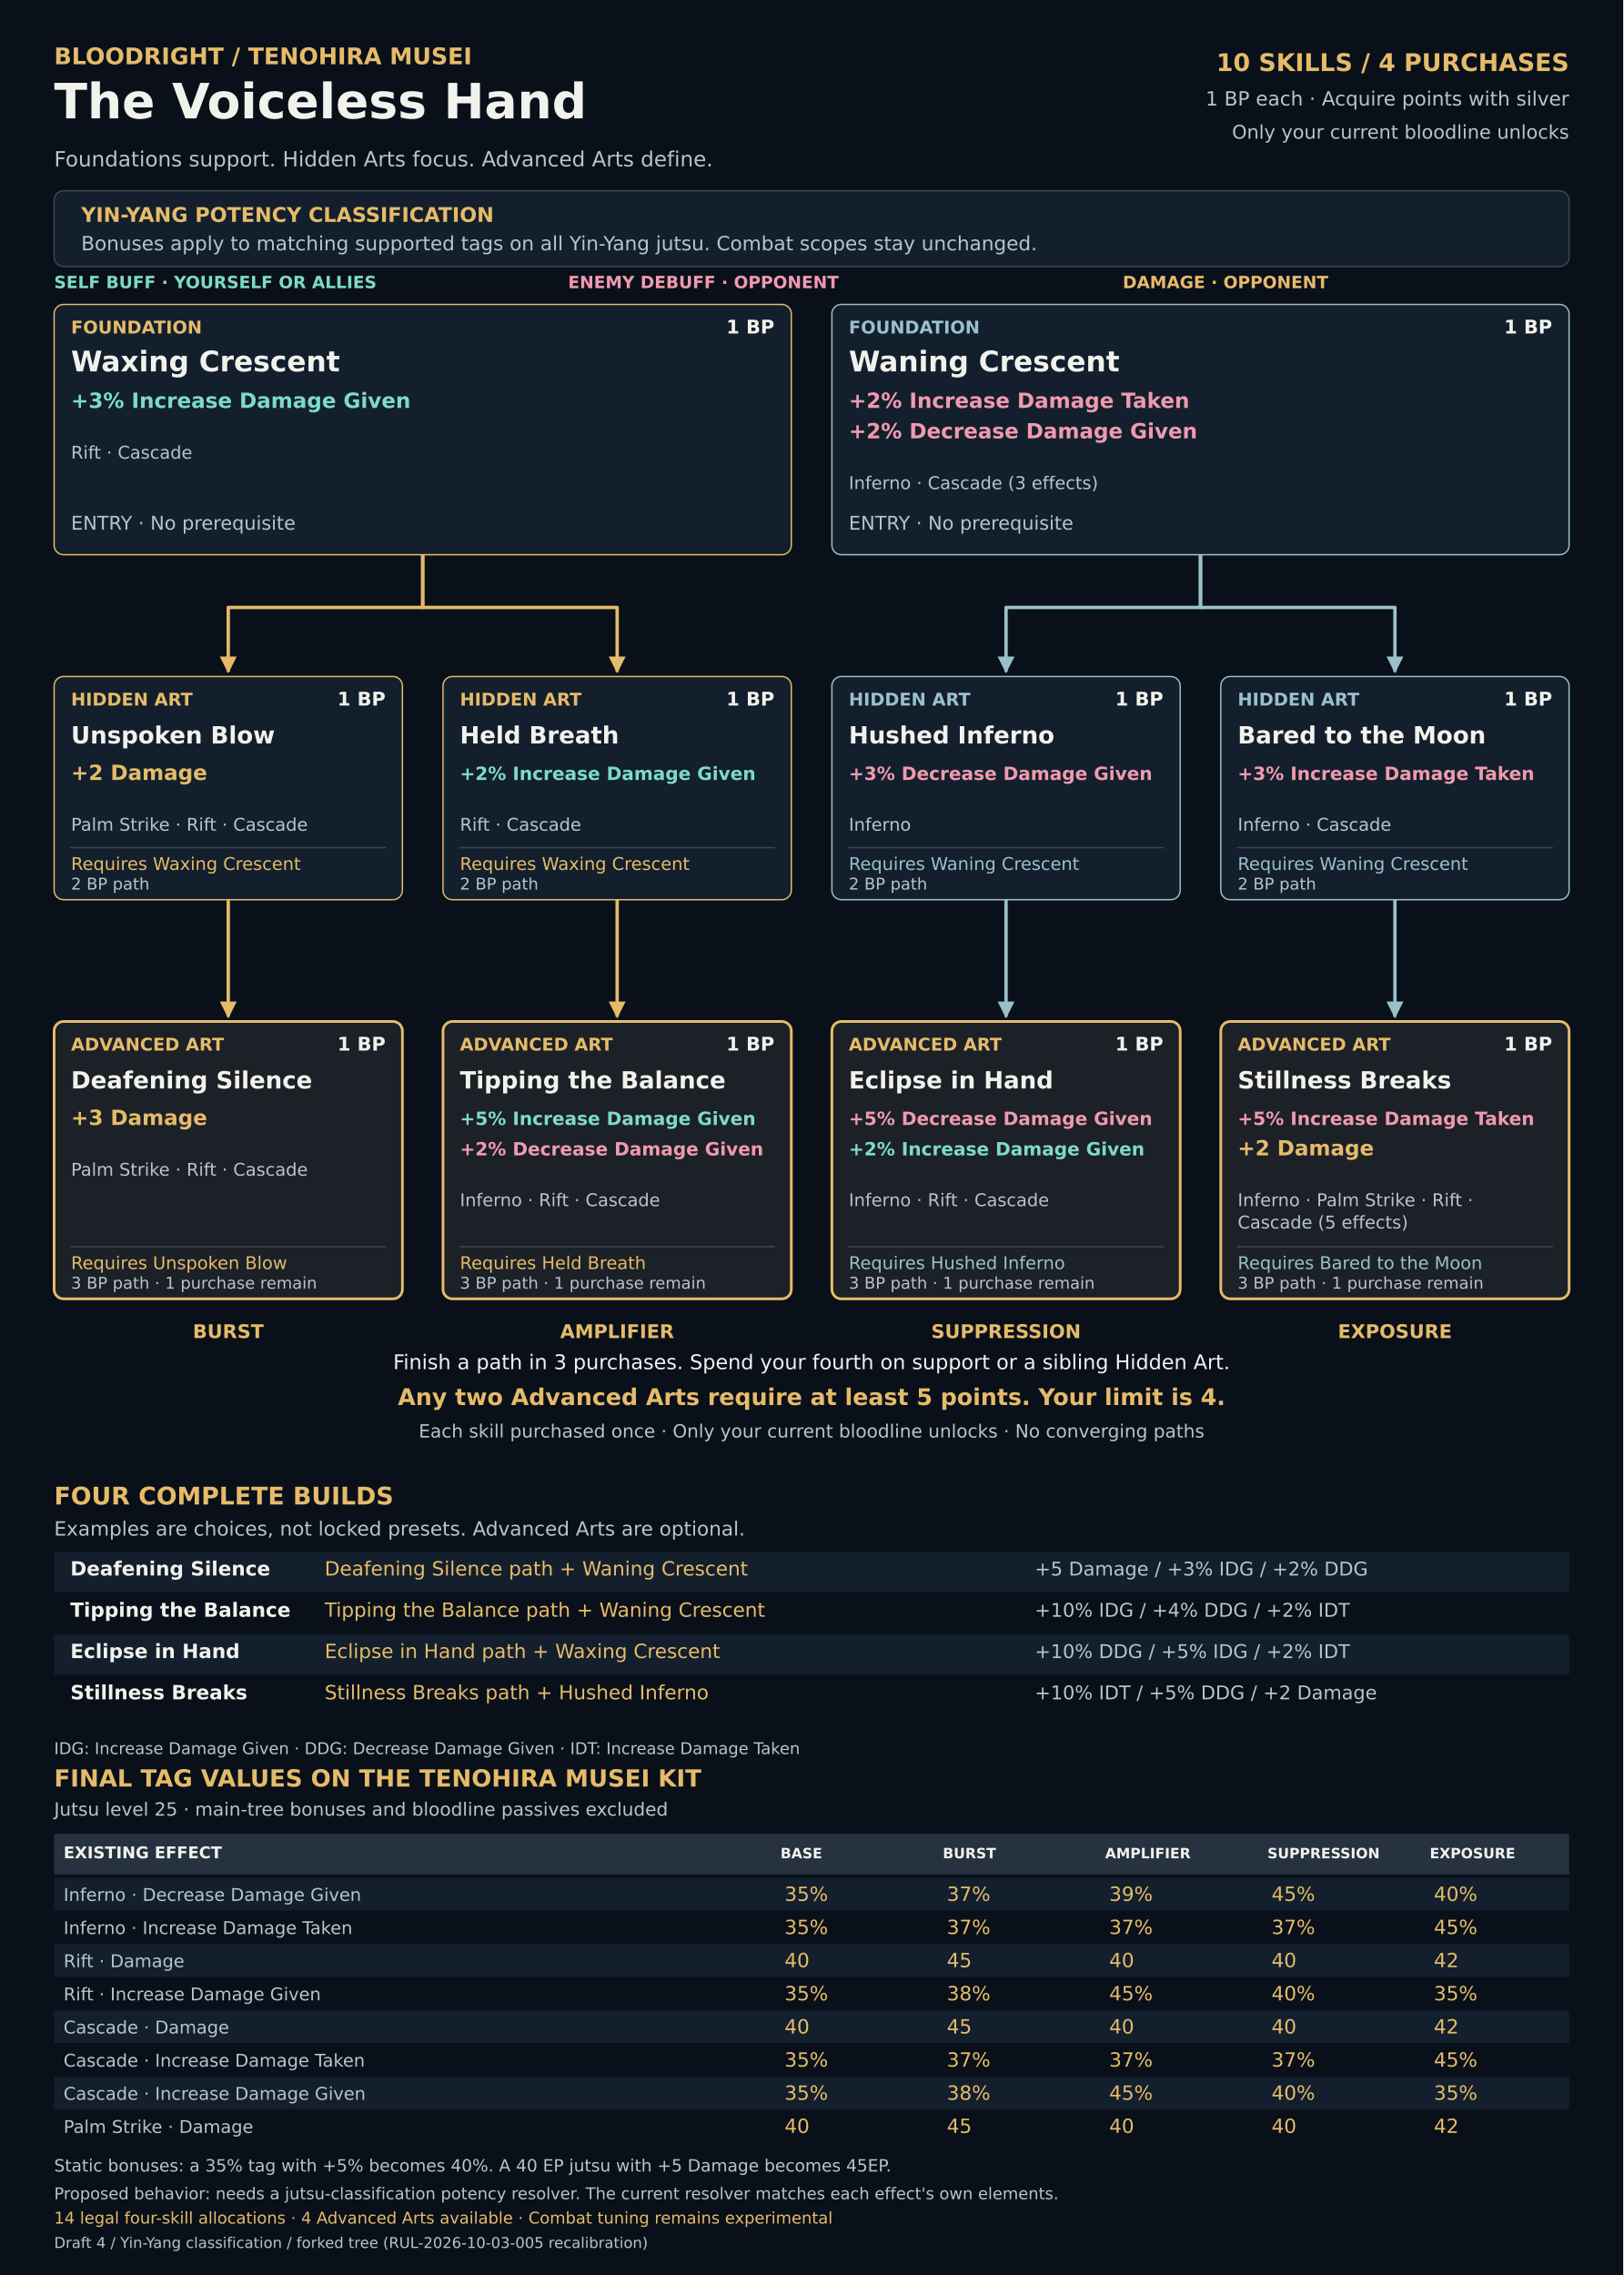
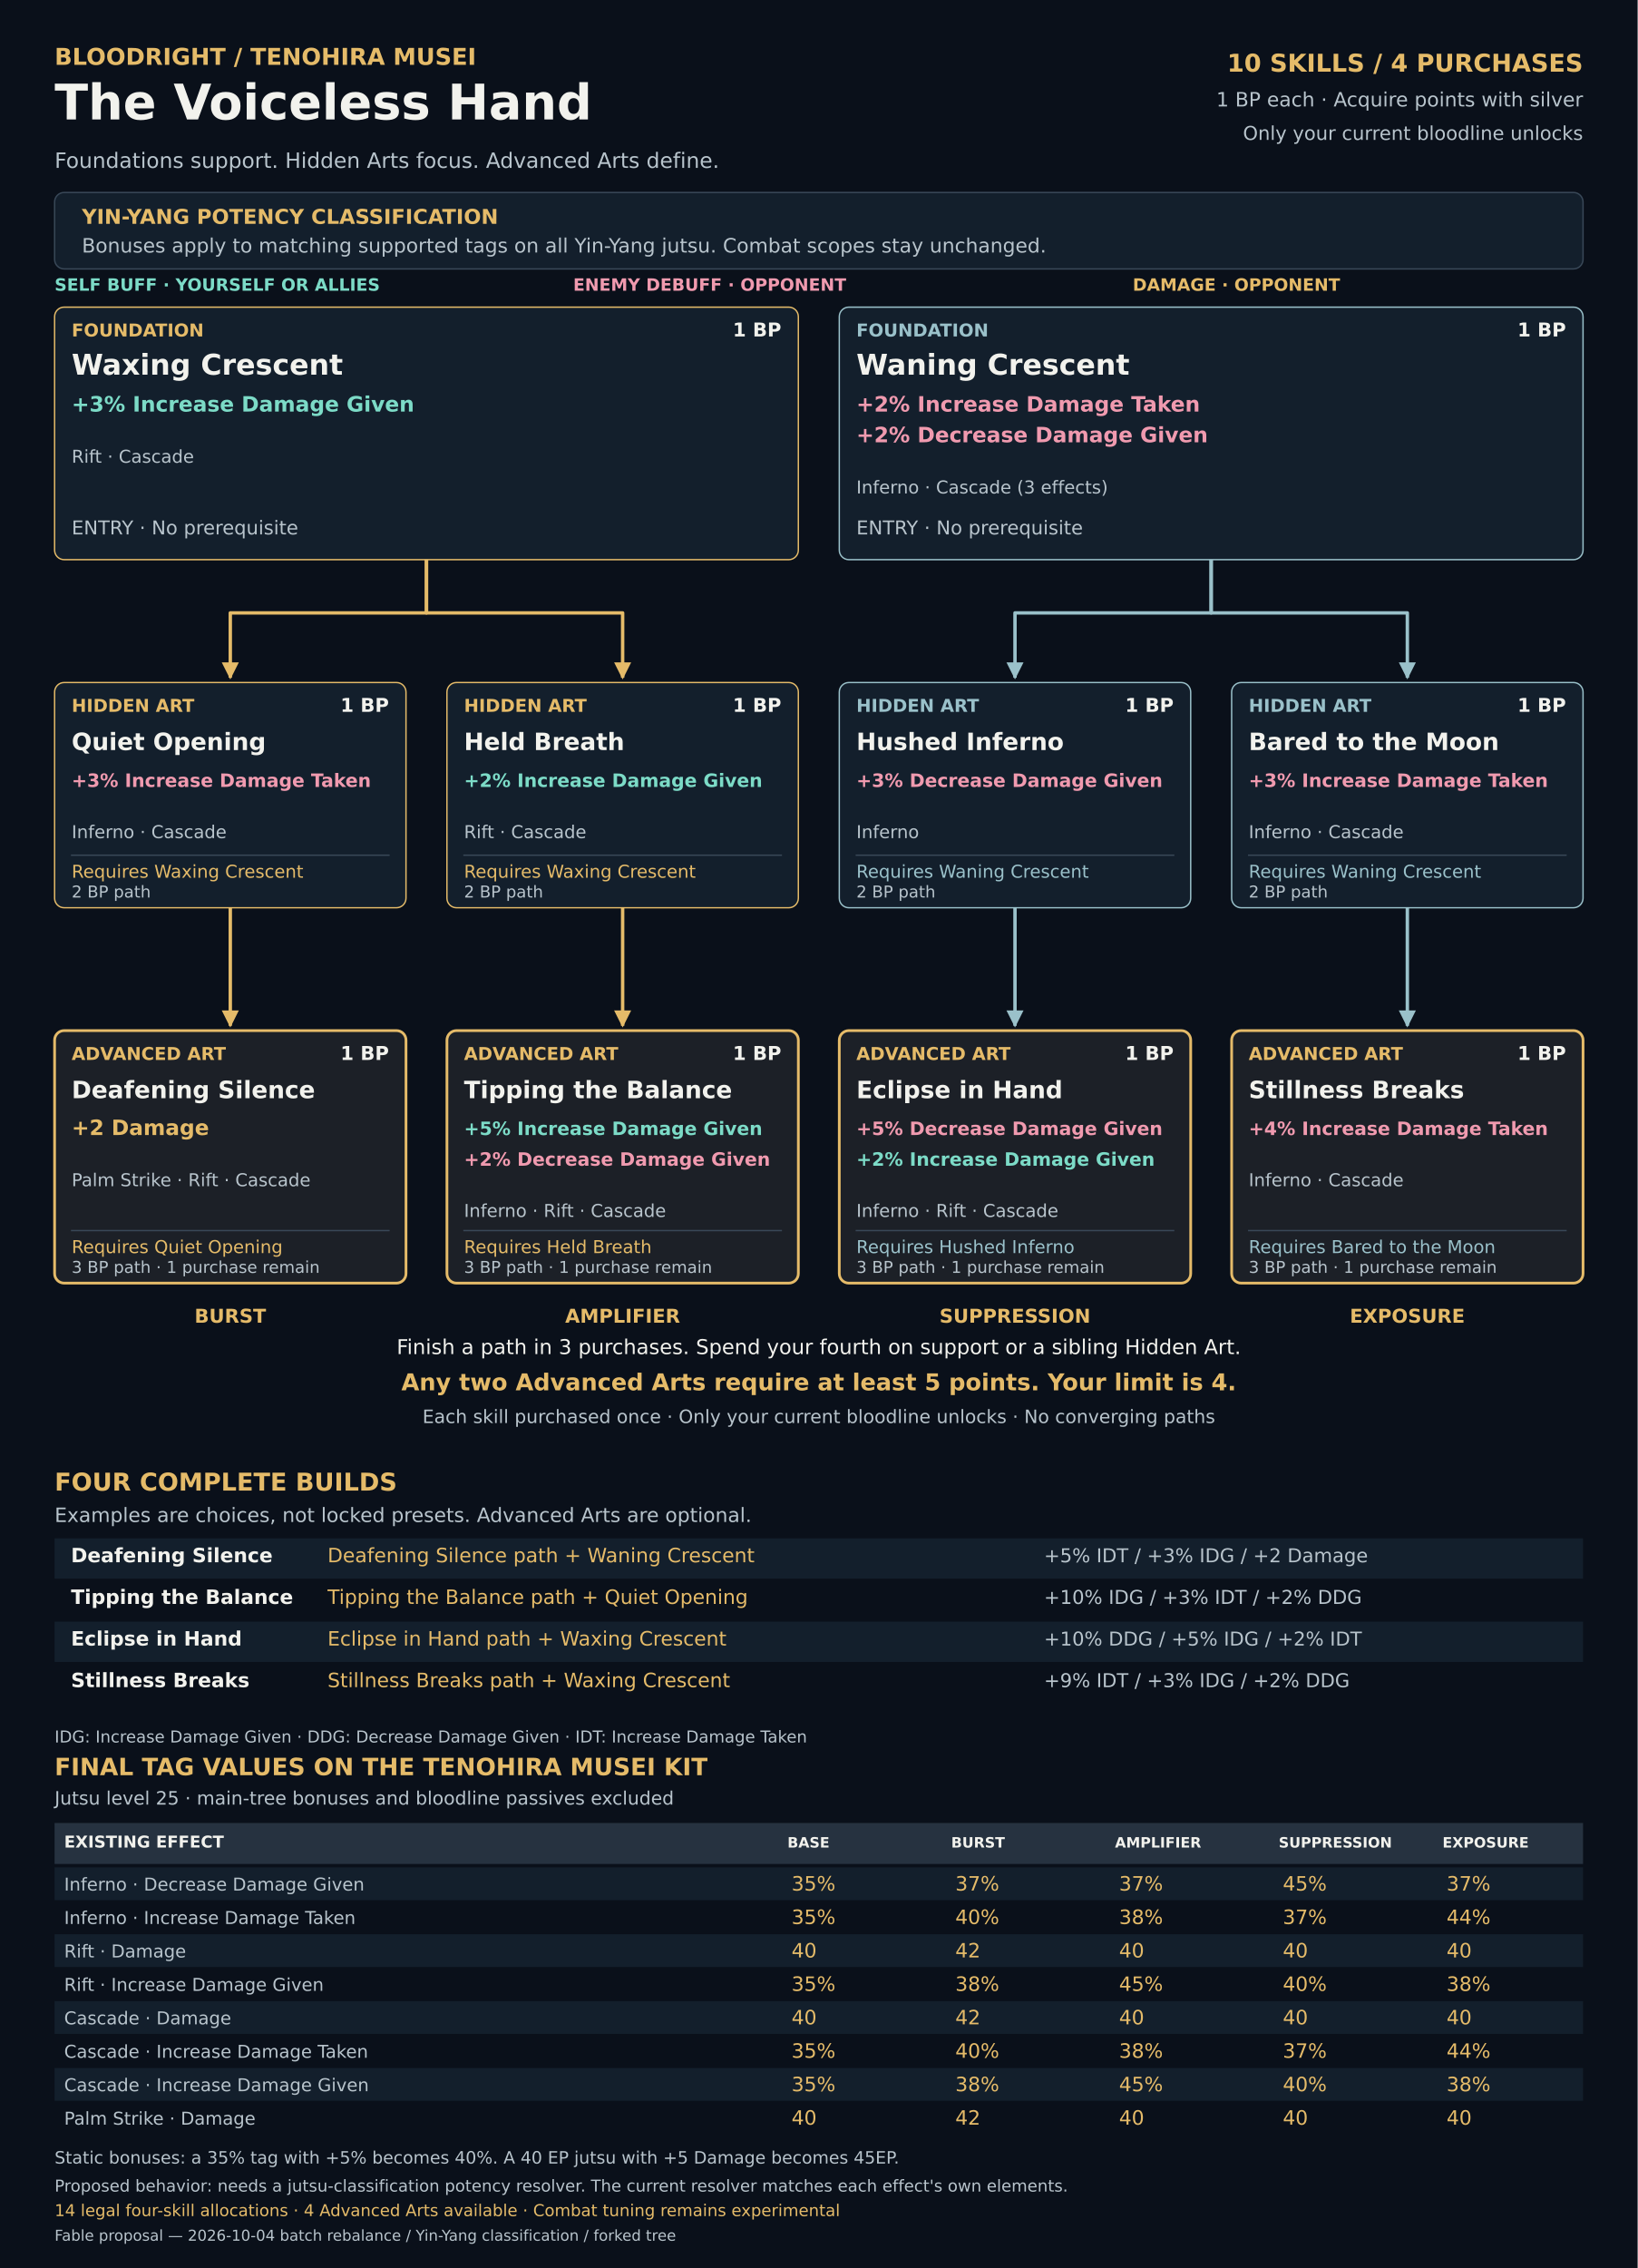
- <svg xmlns="http://www.w3.org/2000/svg" width="2400" height="3363" viewBox="0 0 2400 3363" role="img" aria-labelledby="title desc">
+ <svg xmlns="http://www.w3.org/2000/svg" width="2400" height="3323" viewBox="0 0 2400 3323" role="img" aria-labelledby="title desc">
  <defs>
    <marker id="arrow-0" viewBox="0 0 10 10" refX="9" refY="5" markerWidth="5" markerHeight="5" orient="auto">
      <path d="M0 0L10 5L0 10Z" fill="#e5bb69" />
    </marker>
    <marker id="arrow-1" viewBox="0 0 10 10" refX="9" refY="5" markerWidth="5" markerHeight="5" orient="auto">
      <path d="M0 0L10 5L0 10Z" fill="#9ac1ca" />
    </marker>
    <marker id="arrow-2" viewBox="0 0 10 10" refX="9" refY="5" markerWidth="5" markerHeight="5" orient="auto">
      <path d="M0 0L10 5L0 10Z" fill="#b8d98d" />
    </marker>
    <marker id="arrow-3" viewBox="0 0 10 10" refX="9" refY="5" markerWidth="5" markerHeight="5" orient="auto">
      <path d="M0 0L10 5L0 10Z" fill="#d9a6e0" />
    </marker>
  </defs>
  <g font-family="DejaVu Sans, sans-serif">
-     <rect x="0" y="0" width="2400" height="3363" rx="0" fill="#0a101a" />
+     <rect x="0" y="0" width="2400" height="3323" rx="0" fill="#0a101a" />
    <text x="80" y="95" font-size="34" font-weight="700" fill="#e5bb69" text-anchor="start">BLOODRIGHT / TENOHIRA MUSEI</text>
    <text x="80" y="175" font-size="72" font-weight="700" fill="#f2f2ed" text-anchor="start">The Voiceless Hand</text>
    <text x="80" y="246" font-size="31" font-weight="400" fill="#b8c4cc" text-anchor="start">Foundations support. Hidden Arts focus. Advanced Arts define.</text>
    <text x="2320" y="105" font-size="36" font-weight="700" fill="#e5bb69" text-anchor="end">10 SKILLS  /  4 PURCHASES</text>
    <text x="2320" y="156" font-size="29" font-weight="400" fill="#b8c4cc" text-anchor="end">1 BP each · Acquire points with silver</text>
    <text x="2320" y="205" font-size="28" font-weight="400" fill="#b8c4cc" text-anchor="end">Only your current bloodline unlocks</text>
    <rect x="80" y="282" width="2240" height="112" rx="14" fill="#131f2c" stroke="#394858" stroke-width="2" />
    <text x="120" y="328" font-size="30" font-weight="700" fill="#e5bb69" text-anchor="start">YIN-YANG POTENCY CLASSIFICATION</text>
    <text x="120" y="370" font-size="29" font-weight="400" fill="#b8c4cc" text-anchor="start">Bonuses apply to matching supported tags on all Yin-Yang jutsu. Combat scopes stay unchanged.</text>
    <text x="80" y="426" font-size="25" font-weight="700" fill="#7cdbc7" text-anchor="start">SELF BUFF · YOURSELF OR ALLIES</text>
    <text x="840" y="426" font-size="25" font-weight="700" fill="#f09aaf" text-anchor="start">ENEMY DEBUFF · OPPONENT</text>
    <text x="1660" y="426" font-size="25" font-weight="700" fill="#e5bb69" text-anchor="start">DAMAGE · OPPONENT</text>
    <path id="edge-02-03" data-from="02" data-to="03" d="M337.5 1330 V1503" fill="none" stroke="#e5bb69" stroke-width="5" stroke-linejoin="round" marker-end="url(#arrow-0)" />
    <path id="edge-04-05" data-from="04" data-to="05" d="M912.5 1330 V1503" fill="none" stroke="#e5bb69" stroke-width="5" stroke-linejoin="round" marker-end="url(#arrow-0)" />
    <path id="edge-01-02" data-from="01" data-to="02" d="M625 820 V898 H337.5 V993" fill="none" stroke="#e5bb69" stroke-width="5" stroke-linejoin="round" marker-end="url(#arrow-0)" />
    <path id="edge-01-04" data-from="01" data-to="04" d="M625 820 V898 H912.5 V993" fill="none" stroke="#e5bb69" stroke-width="5" stroke-linejoin="round" marker-end="url(#arrow-0)" />
    <path id="edge-07-08" data-from="07" data-to="08" d="M1487.5 1330 V1503" fill="none" stroke="#9ac1ca" stroke-width="5" stroke-linejoin="round" marker-end="url(#arrow-1)" />
    <path id="edge-09-10" data-from="09" data-to="10" d="M2062.5 1330 V1503" fill="none" stroke="#9ac1ca" stroke-width="5" stroke-linejoin="round" marker-end="url(#arrow-1)" />
    <path id="edge-06-07" data-from="06" data-to="07" d="M1775 820 V898 H1487.5 V993" fill="none" stroke="#9ac1ca" stroke-width="5" stroke-linejoin="round" marker-end="url(#arrow-1)" />
    <path id="edge-06-09" data-from="06" data-to="09" d="M1775 820 V898 H2062.5 V993" fill="none" stroke="#9ac1ca" stroke-width="5" stroke-linejoin="round" marker-end="url(#arrow-1)" />
    <g id="node-01" data-cost="1" data-prerequisites="" data-potency-classification="Yin-Yang">
      <rect x="80" y="450" width="1090" height="370" rx="14" fill="#131f2c" stroke="#e5bb69" stroke-width="2" />
      <text x="105.0" y="493" font-size="26" font-weight="700" fill="#e5bb69" text-anchor="start">FOUNDATION</text>
      <text x="1145.0" y="493" font-size="28" font-weight="700" fill="#f2f2ed" text-anchor="end">1 BP</text>
      <text x="105.0" y="549" font-size="42" font-weight="700" fill="#f2f2ed" text-anchor="start">Waxing Crescent</text>
      <text x="105.0" y="603" font-size="31" font-weight="700" fill="#7cdbc7" text-anchor="start">+3% Increase Damage Given</text>
      <text x="105.0" y="678" font-size="26" font-weight="400" fill="#b8c4cc" text-anchor="start">Rift · Cascade</text>
      <text x="105.0" y="783" font-size="28" font-weight="400" fill="#b8c4cc" text-anchor="start">ENTRY · No prerequisite</text>
    </g>
    <g id="node-06" data-cost="1" data-prerequisites="" data-potency-classification="Yin-Yang">
      <rect x="1230" y="450" width="1090" height="370" rx="14" fill="#131f2c" stroke="#9ac1ca" stroke-width="2" />
      <text x="1255.0" y="493" font-size="26" font-weight="700" fill="#9ac1ca" text-anchor="start">FOUNDATION</text>
      <text x="2295.0" y="493" font-size="28" font-weight="700" fill="#f2f2ed" text-anchor="end">1 BP</text>
      <text x="1255.0" y="549" font-size="42" font-weight="700" fill="#f2f2ed" text-anchor="start">Waning Crescent</text>
      <text x="1255.0" y="603" font-size="31" font-weight="700" fill="#f09aaf" text-anchor="start">+2% Increase Damage Taken</text>
      <text x="1255.0" y="648" font-size="31" font-weight="700" fill="#f09aaf" text-anchor="start">+2% Decrease Damage Given</text>
      <text x="1255.0" y="723" font-size="26" font-weight="400" fill="#b8c4cc" text-anchor="start">Inferno · Cascade (3 effects)</text>
      <text x="1255.0" y="783" font-size="28" font-weight="400" fill="#b8c4cc" text-anchor="start">ENTRY · No prerequisite</text>
    </g>
    <g id="node-02" data-cost="1" data-prerequisites="01" data-potency-classification="Yin-Yang">
      <rect x="80" y="1000" width="515" height="330" rx="14" fill="#131f2c" stroke="#e5bb69" stroke-width="2" />
      <text x="105.0" y="1043" font-size="26" font-weight="700" fill="#e5bb69" text-anchor="start">HIDDEN ART</text>
      <text x="570.0" y="1043" font-size="28" font-weight="700" fill="#f2f2ed" text-anchor="end">1 BP</text>
-       <text x="105.0" y="1099" font-size="35" font-weight="700" fill="#f2f2ed" text-anchor="start">Unspoken Blow</text>
-       <text x="105.0" y="1153" font-size="31" font-weight="700" fill="#e5bb69" text-anchor="start">+2 Damage</text>
-       <text x="105.0" y="1228" font-size="26" font-weight="400" fill="#b8c4cc" text-anchor="start">Palm Strike · Rift · Cascade</text>
+       <text x="105.0" y="1099" font-size="35" font-weight="700" fill="#f2f2ed" text-anchor="start">Quiet Opening</text>
+       <text x="105.0" y="1153" font-size="27" font-weight="700" fill="#f09aaf" text-anchor="start">+3% Increase Damage Taken</text>
+       <text x="105.0" y="1228" font-size="26" font-weight="400" fill="#b8c4cc" text-anchor="start">Inferno · Cascade</text>
      <path d="M104 1253 L571 1253" fill="none" stroke="#394858" stroke-width="2" />
      <text x="105.0" y="1286" font-size="26" font-weight="400" fill="#e5bb69" text-anchor="start">Requires Waxing Crescent</text>
      <text x="105.0" y="1315" font-size="24" font-weight="400" fill="#b8c4cc" text-anchor="start">2 BP path</text>
    </g>
    <g id="node-04" data-cost="1" data-prerequisites="01" data-potency-classification="Yin-Yang">
      <rect x="655" y="1000" width="515" height="330" rx="14" fill="#131f2c" stroke="#e5bb69" stroke-width="2" />
      <text x="680.0" y="1043" font-size="26" font-weight="700" fill="#e5bb69" text-anchor="start">HIDDEN ART</text>
      <text x="1145.0" y="1043" font-size="28" font-weight="700" fill="#f2f2ed" text-anchor="end">1 BP</text>
      <text x="680.0" y="1099" font-size="35" font-weight="700" fill="#f2f2ed" text-anchor="start">Held Breath</text>
      <text x="680.0" y="1153" font-size="27" font-weight="700" fill="#7cdbc7" text-anchor="start">+2% Increase Damage Given</text>
      <text x="680.0" y="1228" font-size="26" font-weight="400" fill="#b8c4cc" text-anchor="start">Rift · Cascade</text>
      <path d="M679 1253 L1146 1253" fill="none" stroke="#394858" stroke-width="2" />
      <text x="680.0" y="1286" font-size="26" font-weight="400" fill="#e5bb69" text-anchor="start">Requires Waxing Crescent</text>
      <text x="680.0" y="1315" font-size="24" font-weight="400" fill="#b8c4cc" text-anchor="start">2 BP path</text>
    </g>
    <g id="node-07" data-cost="1" data-prerequisites="06" data-potency-classification="Yin-Yang">
      <rect x="1230" y="1000" width="515" height="330" rx="14" fill="#131f2c" stroke="#9ac1ca" stroke-width="2" />
      <text x="1255.0" y="1043" font-size="26" font-weight="700" fill="#9ac1ca" text-anchor="start">HIDDEN ART</text>
      <text x="1720.0" y="1043" font-size="28" font-weight="700" fill="#f2f2ed" text-anchor="end">1 BP</text>
      <text x="1255.0" y="1099" font-size="35" font-weight="700" fill="#f2f2ed" text-anchor="start">Hushed Inferno</text>
      <text x="1255.0" y="1153" font-size="27" font-weight="700" fill="#f09aaf" text-anchor="start">+3% Decrease Damage Given</text>
      <text x="1255.0" y="1228" font-size="26" font-weight="400" fill="#b8c4cc" text-anchor="start">Inferno</text>
      <path d="M1254 1253 L1721 1253" fill="none" stroke="#394858" stroke-width="2" />
      <text x="1255.0" y="1286" font-size="26" font-weight="400" fill="#9ac1ca" text-anchor="start">Requires Waning Crescent</text>
      <text x="1255.0" y="1315" font-size="24" font-weight="400" fill="#b8c4cc" text-anchor="start">2 BP path</text>
    </g>
    <g id="node-09" data-cost="1" data-prerequisites="06" data-potency-classification="Yin-Yang">
      <rect x="1805" y="1000" width="515" height="330" rx="14" fill="#131f2c" stroke="#9ac1ca" stroke-width="2" />
      <text x="1830.0" y="1043" font-size="26" font-weight="700" fill="#9ac1ca" text-anchor="start">HIDDEN ART</text>
      <text x="2295.0" y="1043" font-size="28" font-weight="700" fill="#f2f2ed" text-anchor="end">1 BP</text>
      <text x="1830.0" y="1099" font-size="35" font-weight="700" fill="#f2f2ed" text-anchor="start">Bared to the Moon</text>
      <text x="1830.0" y="1153" font-size="27" font-weight="700" fill="#f09aaf" text-anchor="start">+3% Increase Damage Taken</text>
      <text x="1830.0" y="1228" font-size="26" font-weight="400" fill="#b8c4cc" text-anchor="start">Inferno · Cascade</text>
      <path d="M1829 1253 L2296 1253" fill="none" stroke="#394858" stroke-width="2" />
      <text x="1830.0" y="1286" font-size="26" font-weight="400" fill="#9ac1ca" text-anchor="start">Requires Waning Crescent</text>
      <text x="1830.0" y="1315" font-size="24" font-weight="400" fill="#b8c4cc" text-anchor="start">2 BP path</text>
    </g>
    <g id="node-03" data-cost="1" data-prerequisites="02" data-potency-classification="Yin-Yang">
-       <rect x="80" y="1510" width="515" height="410" rx="14" fill="#1c2027" stroke="#e5bb69" stroke-width="4" />
+       <rect x="80" y="1510" width="515" height="370" rx="14" fill="#1c2027" stroke="#e5bb69" stroke-width="4" />
      <text x="105.0" y="1553" font-size="26" font-weight="700" fill="#e5bb69" text-anchor="start">ADVANCED ART</text>
      <text x="570.0" y="1553" font-size="28" font-weight="700" fill="#f2f2ed" text-anchor="end">1 BP</text>
      <text x="105.0" y="1609" font-size="35" font-weight="700" fill="#f2f2ed" text-anchor="start">Deafening Silence</text>
-       <text x="105.0" y="1663" font-size="31" font-weight="700" fill="#e5bb69" text-anchor="start">+3 Damage</text>
+       <text x="105.0" y="1663" font-size="31" font-weight="700" fill="#e5bb69" text-anchor="start">+2 Damage</text>
      <text x="105.0" y="1738" font-size="26" font-weight="400" fill="#b8c4cc" text-anchor="start">Palm Strike · Rift · Cascade</text>
-       <path d="M104 1843 L571 1843" fill="none" stroke="#394858" stroke-width="2" />
-       <text x="105.0" y="1876" font-size="26" font-weight="400" fill="#e5bb69" text-anchor="start">Requires Unspoken Blow</text>
-       <text x="105.0" y="1905" font-size="24" font-weight="400" fill="#b8c4cc" text-anchor="start">3 BP path · 1 purchase remain</text>
+       <path d="M104 1803 L571 1803" fill="none" stroke="#394858" stroke-width="2" />
+       <text x="105.0" y="1836" font-size="26" font-weight="400" fill="#e5bb69" text-anchor="start">Requires Quiet Opening</text>
+       <text x="105.0" y="1865" font-size="24" font-weight="400" fill="#b8c4cc" text-anchor="start">3 BP path · 1 purchase remain</text>
    </g>
    <g id="node-05" data-cost="1" data-prerequisites="04" data-potency-classification="Yin-Yang">
-       <rect x="655" y="1510" width="515" height="410" rx="14" fill="#1c2027" stroke="#e5bb69" stroke-width="4" />
+       <rect x="655" y="1510" width="515" height="370" rx="14" fill="#1c2027" stroke="#e5bb69" stroke-width="4" />
      <text x="680.0" y="1553" font-size="26" font-weight="700" fill="#e5bb69" text-anchor="start">ADVANCED ART</text>
      <text x="1145.0" y="1553" font-size="28" font-weight="700" fill="#f2f2ed" text-anchor="end">1 BP</text>
      <text x="680.0" y="1609" font-size="35" font-weight="700" fill="#f2f2ed" text-anchor="start">Tipping the Balance</text>
      <text x="680.0" y="1663" font-size="27" font-weight="700" fill="#7cdbc7" text-anchor="start">+5% Increase Damage Given</text>
      <text x="680.0" y="1708" font-size="27" font-weight="700" fill="#f09aaf" text-anchor="start">+2% Decrease Damage Given</text>
      <text x="680.0" y="1783" font-size="26" font-weight="400" fill="#b8c4cc" text-anchor="start">Inferno · Rift · Cascade</text>
-       <path d="M679 1843 L1146 1843" fill="none" stroke="#394858" stroke-width="2" />
-       <text x="680.0" y="1876" font-size="26" font-weight="400" fill="#e5bb69" text-anchor="start">Requires Held Breath</text>
-       <text x="680.0" y="1905" font-size="24" font-weight="400" fill="#b8c4cc" text-anchor="start">3 BP path · 1 purchase remain</text>
+       <path d="M679 1803 L1146 1803" fill="none" stroke="#394858" stroke-width="2" />
+       <text x="680.0" y="1836" font-size="26" font-weight="400" fill="#e5bb69" text-anchor="start">Requires Held Breath</text>
+       <text x="680.0" y="1865" font-size="24" font-weight="400" fill="#b8c4cc" text-anchor="start">3 BP path · 1 purchase remain</text>
    </g>
    <g id="node-08" data-cost="1" data-prerequisites="07" data-potency-classification="Yin-Yang">
-       <rect x="1230" y="1510" width="515" height="410" rx="14" fill="#1c2027" stroke="#e5bb69" stroke-width="4" />
+       <rect x="1230" y="1510" width="515" height="370" rx="14" fill="#1c2027" stroke="#e5bb69" stroke-width="4" />
      <text x="1255.0" y="1553" font-size="26" font-weight="700" fill="#e5bb69" text-anchor="start">ADVANCED ART</text>
      <text x="1720.0" y="1553" font-size="28" font-weight="700" fill="#f2f2ed" text-anchor="end">1 BP</text>
      <text x="1255.0" y="1609" font-size="35" font-weight="700" fill="#f2f2ed" text-anchor="start">Eclipse in Hand</text>
      <text x="1255.0" y="1663" font-size="27" font-weight="700" fill="#f09aaf" text-anchor="start">+5% Decrease Damage Given</text>
      <text x="1255.0" y="1708" font-size="27" font-weight="700" fill="#7cdbc7" text-anchor="start">+2% Increase Damage Given</text>
      <text x="1255.0" y="1783" font-size="26" font-weight="400" fill="#b8c4cc" text-anchor="start">Inferno · Rift · Cascade</text>
-       <path d="M1254 1843 L1721 1843" fill="none" stroke="#394858" stroke-width="2" />
-       <text x="1255.0" y="1876" font-size="26" font-weight="400" fill="#9ac1ca" text-anchor="start">Requires Hushed Inferno</text>
-       <text x="1255.0" y="1905" font-size="24" font-weight="400" fill="#b8c4cc" text-anchor="start">3 BP path · 1 purchase remain</text>
+       <path d="M1254 1803 L1721 1803" fill="none" stroke="#394858" stroke-width="2" />
+       <text x="1255.0" y="1836" font-size="26" font-weight="400" fill="#9ac1ca" text-anchor="start">Requires Hushed Inferno</text>
+       <text x="1255.0" y="1865" font-size="24" font-weight="400" fill="#b8c4cc" text-anchor="start">3 BP path · 1 purchase remain</text>
    </g>
    <g id="node-10" data-cost="1" data-prerequisites="09" data-potency-classification="Yin-Yang">
-       <rect x="1805" y="1510" width="515" height="410" rx="14" fill="#1c2027" stroke="#e5bb69" stroke-width="4" />
+       <rect x="1805" y="1510" width="515" height="370" rx="14" fill="#1c2027" stroke="#e5bb69" stroke-width="4" />
      <text x="1830.0" y="1553" font-size="26" font-weight="700" fill="#e5bb69" text-anchor="start">ADVANCED ART</text>
      <text x="2295.0" y="1553" font-size="28" font-weight="700" fill="#f2f2ed" text-anchor="end">1 BP</text>
      <text x="1830.0" y="1609" font-size="35" font-weight="700" fill="#f2f2ed" text-anchor="start">Stillness Breaks</text>
-       <text x="1830.0" y="1663" font-size="27" font-weight="700" fill="#f09aaf" text-anchor="start">+5% Increase Damage Taken</text>
-       <text x="1830.0" y="1708" font-size="31" font-weight="700" fill="#e5bb69" text-anchor="start">+2 Damage</text>
-       <text x="1830.0" y="1783" font-size="26" font-weight="400" fill="#b8c4cc" text-anchor="start">Inferno · Palm Strike · Rift ·</text>
-       <text x="1830.0" y="1816" font-size="26" font-weight="400" fill="#b8c4cc" text-anchor="start">Cascade (5 effects)</text>
-       <path d="M1829 1843 L2296 1843" fill="none" stroke="#394858" stroke-width="2" />
-       <text x="1830.0" y="1876" font-size="26" font-weight="400" fill="#9ac1ca" text-anchor="start">Requires Bared to the Moon</text>
-       <text x="1830.0" y="1905" font-size="24" font-weight="400" fill="#b8c4cc" text-anchor="start">3 BP path · 1 purchase remain</text>
-     </g>
-     <text x="337.5" y="1978" font-size="28" font-weight="700" fill="#e5bb69" text-anchor="middle">BURST</text>
-     <text x="912.5" y="1978" font-size="28" font-weight="700" fill="#e5bb69" text-anchor="middle">AMPLIFIER</text>
-     <text x="1487.5" y="1978" font-size="28" font-weight="700" fill="#e5bb69" text-anchor="middle">SUPPRESSION</text>
-     <text x="2062.5" y="1978" font-size="28" font-weight="700" fill="#e5bb69" text-anchor="middle">EXPOSURE</text>
-     <text x="1200.0" y="2024" font-size="30" font-weight="400" fill="#f2f2ed" text-anchor="middle">Finish a path in 3 purchases. Spend your fourth on support or a sibling Hidden Art.</text>
-     <text x="1200.0" y="2077" font-size="34" font-weight="700" fill="#e5bb69" text-anchor="middle">Any two Advanced Arts require at least 5 points. Your limit is 4.</text>
-     <text x="1200.0" y="2125" font-size="27" font-weight="400" fill="#b8c4cc" text-anchor="middle">Each skill purchased once · Only your current bloodline unlocks · No converging paths</text>
-     <text x="80" y="2224" font-size="36" font-weight="700" fill="#e5bb69" text-anchor="start">FOUR COMPLETE BUILDS</text>
-     <text x="80" y="2270" font-size="29" font-weight="400" fill="#b8c4cc" text-anchor="start">Examples are choices, not locked presets. Advanced Arts are optional.</text>
-     <rect x="80" y="2294" width="2240" height="59" rx="0" fill="#131f2c" />
-     <text x="104" y="2329" font-size="29" font-weight="700" fill="#f2f2ed" text-anchor="start">Deafening Silence</text>
-     <text x="480" y="2329" font-size="29" font-weight="400" fill="#e5bb69" text-anchor="start">Deafening Silence path + Waning Crescent</text>
-     <text x="1530" y="2329" font-size="28" font-weight="400" fill="#b8c4cc" text-anchor="start">+5 Damage / +3% IDG / +2% DDG</text>
-     <rect x="80" y="2355" width="2240" height="59" rx="0" fill="#0a101a" />
-     <text x="104" y="2390" font-size="29" font-weight="700" fill="#f2f2ed" text-anchor="start">Tipping the Balance</text>
-     <text x="480" y="2390" font-size="29" font-weight="400" fill="#e5bb69" text-anchor="start">Tipping the Balance path + Waning Crescent</text>
-     <text x="1530" y="2390" font-size="28" font-weight="400" fill="#b8c4cc" text-anchor="start">+10% IDG / +4% DDG / +2% IDT</text>
-     <rect x="80" y="2416" width="2240" height="59" rx="0" fill="#131f2c" />
-     <text x="104" y="2451" font-size="29" font-weight="700" fill="#f2f2ed" text-anchor="start">Eclipse in Hand</text>
-     <text x="480" y="2451" font-size="29" font-weight="400" fill="#e5bb69" text-anchor="start">Eclipse in Hand path + Waxing Crescent</text>
-     <text x="1530" y="2451" font-size="28" font-weight="400" fill="#b8c4cc" text-anchor="start">+10% DDG / +5% IDG / +2% IDT</text>
-     <rect x="80" y="2477" width="2240" height="59" rx="0" fill="#0a101a" />
-     <text x="104" y="2512" font-size="29" font-weight="700" fill="#f2f2ed" text-anchor="start">Stillness Breaks</text>
-     <text x="480" y="2512" font-size="29" font-weight="400" fill="#e5bb69" text-anchor="start">Stillness Breaks path + Hushed Inferno</text>
-     <text x="1530" y="2512" font-size="28" font-weight="400" fill="#b8c4cc" text-anchor="start">+10% IDT / +5% DDG / +2 Damage</text>
-     <text x="80" y="2593" font-size="24" font-weight="400" fill="#b8c4cc" text-anchor="start">IDG: Increase Damage Given · DDG: Decrease Damage Given · IDT: Increase Damage Taken</text>
-     <text x="80" y="2641" font-size="35" font-weight="700" fill="#e5bb69" text-anchor="start">FINAL TAG VALUES ON THE TENOHIRA MUSEI KIT</text>
-     <text x="80" y="2684" font-size="27" font-weight="400" fill="#b8c4cc" text-anchor="start">Jutsu level 25 · main-tree bonuses and bloodline passives excluded</text>
-     <rect x="80" y="2711" width="2240" height="60" rx="0" fill="#263240" />
-     <text x="94" y="2747" font-size="24" font-weight="700" fill="#f2f2ed" text-anchor="start">EXISTING EFFECT</text>
-     <text x="1154.0" y="2747" font-size="21" font-weight="700" fill="#f2f2ed" text-anchor="start">BASE</text>
-     <text x="1394.0" y="2747" font-size="21" font-weight="700" fill="#f2f2ed" text-anchor="start">BURST</text>
-     <text x="1634.0" y="2747" font-size="21" font-weight="700" fill="#f2f2ed" text-anchor="start">AMPLIFIER</text>
-     <text x="1874.0" y="2747" font-size="21" font-weight="700" fill="#f2f2ed" text-anchor="start">SUPPRESSION</text>
-     <text x="2114.0" y="2747" font-size="21" font-weight="700" fill="#f2f2ed" text-anchor="start">EXPOSURE</text>
-     <rect x="80" y="2776" width="2240" height="48" rx="0" fill="#131f2c" />
-     <text x="94" y="2810" font-size="26" font-weight="400" fill="#b8c4cc" text-anchor="start">Inferno · Decrease Damage Given</text>
-     <text x="1160.0" y="2810" font-size="29" font-weight="400" fill="#e5bb69" text-anchor="start">35%</text>
-     <text x="1400.0" y="2810" font-size="29" font-weight="400" fill="#e5bb69" text-anchor="start">37%</text>
-     <text x="1640.0" y="2810" font-size="29" font-weight="400" fill="#e5bb69" text-anchor="start">39%</text>
-     <text x="1880.0" y="2810" font-size="29" font-weight="400" fill="#e5bb69" text-anchor="start">45%</text>
-     <text x="2120.0" y="2810" font-size="29" font-weight="400" fill="#e5bb69" text-anchor="start">40%</text>
-     <text x="94" y="2859" font-size="26" font-weight="400" fill="#b8c4cc" text-anchor="start">Inferno · Increase Damage Taken</text>
-     <text x="1160.0" y="2859" font-size="29" font-weight="400" fill="#e5bb69" text-anchor="start">35%</text>
-     <text x="1400.0" y="2859" font-size="29" font-weight="400" fill="#e5bb69" text-anchor="start">37%</text>
-     <text x="1640.0" y="2859" font-size="29" font-weight="400" fill="#e5bb69" text-anchor="start">37%</text>
-     <text x="1880.0" y="2859" font-size="29" font-weight="400" fill="#e5bb69" text-anchor="start">37%</text>
-     <text x="2120.0" y="2859" font-size="29" font-weight="400" fill="#e5bb69" text-anchor="start">45%</text>
-     <rect x="80" y="2874" width="2240" height="48" rx="0" fill="#131f2c" />
-     <text x="94" y="2908" font-size="26" font-weight="400" fill="#b8c4cc" text-anchor="start">Rift · Damage</text>
-     <text x="1160.0" y="2908" font-size="29" font-weight="400" fill="#e5bb69" text-anchor="start">40</text>
-     <text x="1400.0" y="2908" font-size="29" font-weight="400" fill="#e5bb69" text-anchor="start">45</text>
-     <text x="1640.0" y="2908" font-size="29" font-weight="400" fill="#e5bb69" text-anchor="start">40</text>
-     <text x="1880.0" y="2908" font-size="29" font-weight="400" fill="#e5bb69" text-anchor="start">40</text>
-     <text x="2120.0" y="2908" font-size="29" font-weight="400" fill="#e5bb69" text-anchor="start">42</text>
-     <text x="94" y="2957" font-size="26" font-weight="400" fill="#b8c4cc" text-anchor="start">Rift · Increase Damage Given</text>
-     <text x="1160.0" y="2957" font-size="29" font-weight="400" fill="#e5bb69" text-anchor="start">35%</text>
-     <text x="1400.0" y="2957" font-size="29" font-weight="400" fill="#e5bb69" text-anchor="start">38%</text>
-     <text x="1640.0" y="2957" font-size="29" font-weight="400" fill="#e5bb69" text-anchor="start">45%</text>
-     <text x="1880.0" y="2957" font-size="29" font-weight="400" fill="#e5bb69" text-anchor="start">40%</text>
-     <text x="2120.0" y="2957" font-size="29" font-weight="400" fill="#e5bb69" text-anchor="start">35%</text>
-     <rect x="80" y="2972" width="2240" height="48" rx="0" fill="#131f2c" />
-     <text x="94" y="3006" font-size="26" font-weight="400" fill="#b8c4cc" text-anchor="start">Cascade · Damage</text>
-     <text x="1160.0" y="3006" font-size="29" font-weight="400" fill="#e5bb69" text-anchor="start">40</text>
-     <text x="1400.0" y="3006" font-size="29" font-weight="400" fill="#e5bb69" text-anchor="start">45</text>
-     <text x="1640.0" y="3006" font-size="29" font-weight="400" fill="#e5bb69" text-anchor="start">40</text>
-     <text x="1880.0" y="3006" font-size="29" font-weight="400" fill="#e5bb69" text-anchor="start">40</text>
-     <text x="2120.0" y="3006" font-size="29" font-weight="400" fill="#e5bb69" text-anchor="start">42</text>
-     <text x="94" y="3055" font-size="26" font-weight="400" fill="#b8c4cc" text-anchor="start">Cascade · Increase Damage Taken</text>
-     <text x="1160.0" y="3055" font-size="29" font-weight="400" fill="#e5bb69" text-anchor="start">35%</text>
-     <text x="1400.0" y="3055" font-size="29" font-weight="400" fill="#e5bb69" text-anchor="start">37%</text>
-     <text x="1640.0" y="3055" font-size="29" font-weight="400" fill="#e5bb69" text-anchor="start">37%</text>
-     <text x="1880.0" y="3055" font-size="29" font-weight="400" fill="#e5bb69" text-anchor="start">37%</text>
-     <text x="2120.0" y="3055" font-size="29" font-weight="400" fill="#e5bb69" text-anchor="start">45%</text>
-     <rect x="80" y="3070" width="2240" height="48" rx="0" fill="#131f2c" />
-     <text x="94" y="3104" font-size="26" font-weight="400" fill="#b8c4cc" text-anchor="start">Cascade · Increase Damage Given</text>
-     <text x="1160.0" y="3104" font-size="29" font-weight="400" fill="#e5bb69" text-anchor="start">35%</text>
-     <text x="1400.0" y="3104" font-size="29" font-weight="400" fill="#e5bb69" text-anchor="start">38%</text>
-     <text x="1640.0" y="3104" font-size="29" font-weight="400" fill="#e5bb69" text-anchor="start">45%</text>
-     <text x="1880.0" y="3104" font-size="29" font-weight="400" fill="#e5bb69" text-anchor="start">40%</text>
-     <text x="2120.0" y="3104" font-size="29" font-weight="400" fill="#e5bb69" text-anchor="start">35%</text>
-     <text x="94" y="3153" font-size="26" font-weight="400" fill="#b8c4cc" text-anchor="start">Palm Strike · Damage</text>
-     <text x="1160.0" y="3153" font-size="29" font-weight="400" fill="#e5bb69" text-anchor="start">40</text>
-     <text x="1400.0" y="3153" font-size="29" font-weight="400" fill="#e5bb69" text-anchor="start">45</text>
-     <text x="1640.0" y="3153" font-size="29" font-weight="400" fill="#e5bb69" text-anchor="start">40</text>
-     <text x="1880.0" y="3153" font-size="29" font-weight="400" fill="#e5bb69" text-anchor="start">40</text>
-     <text x="2120.0" y="3153" font-size="29" font-weight="400" fill="#e5bb69" text-anchor="start">42</text>
-     <text x="80" y="3210" font-size="25" font-weight="400" fill="#b8c4cc" text-anchor="start">Static bonuses: a 35% tag with +5% becomes 40%. A 40 EP jutsu with +5 Damage becomes 45EP.</text>
-     <text x="80" y="3251" font-size="24" font-weight="400" fill="#b8c4cc" text-anchor="start">Proposed behavior: needs a jutsu-classification potency resolver. The current resolver matches each effect's own elements.</text>
-     <text x="80" y="3287" font-size="24" font-weight="400" fill="#e5bb69" text-anchor="start">14 legal four-skill allocations · 4 Advanced Arts available · Combat tuning remains experimental</text>
-     <text x="80" y="3323" font-size="22" font-weight="400" fill="#b8c4cc" text-anchor="start">Draft 4 / Yin-Yang classification / forked tree (RUL-2026-10-03-005 recalibration)</text>
+       <text x="1830.0" y="1663" font-size="27" font-weight="700" fill="#f09aaf" text-anchor="start">+4% Increase Damage Taken</text>
+       <text x="1830.0" y="1738" font-size="26" font-weight="400" fill="#b8c4cc" text-anchor="start">Inferno · Cascade</text>
+       <path d="M1829 1803 L2296 1803" fill="none" stroke="#394858" stroke-width="2" />
+       <text x="1830.0" y="1836" font-size="26" font-weight="400" fill="#9ac1ca" text-anchor="start">Requires Bared to the Moon</text>
+       <text x="1830.0" y="1865" font-size="24" font-weight="400" fill="#b8c4cc" text-anchor="start">3 BP path · 1 purchase remain</text>
+     </g>
+     <text x="337.5" y="1938" font-size="28" font-weight="700" fill="#e5bb69" text-anchor="middle">BURST</text>
+     <text x="912.5" y="1938" font-size="28" font-weight="700" fill="#e5bb69" text-anchor="middle">AMPLIFIER</text>
+     <text x="1487.5" y="1938" font-size="28" font-weight="700" fill="#e5bb69" text-anchor="middle">SUPPRESSION</text>
+     <text x="2062.5" y="1938" font-size="28" font-weight="700" fill="#e5bb69" text-anchor="middle">EXPOSURE</text>
+     <text x="1200.0" y="1984" font-size="30" font-weight="400" fill="#f2f2ed" text-anchor="middle">Finish a path in 3 purchases. Spend your fourth on support or a sibling Hidden Art.</text>
+     <text x="1200.0" y="2037" font-size="34" font-weight="700" fill="#e5bb69" text-anchor="middle">Any two Advanced Arts require at least 5 points. Your limit is 4.</text>
+     <text x="1200.0" y="2085" font-size="27" font-weight="400" fill="#b8c4cc" text-anchor="middle">Each skill purchased once · Only your current bloodline unlocks · No converging paths</text>
+     <text x="80" y="2184" font-size="36" font-weight="700" fill="#e5bb69" text-anchor="start">FOUR COMPLETE BUILDS</text>
+     <text x="80" y="2230" font-size="29" font-weight="400" fill="#b8c4cc" text-anchor="start">Examples are choices, not locked presets. Advanced Arts are optional.</text>
+     <rect x="80" y="2254" width="2240" height="59" rx="0" fill="#131f2c" />
+     <text x="104" y="2289" font-size="29" font-weight="700" fill="#f2f2ed" text-anchor="start">Deafening Silence</text>
+     <text x="480" y="2289" font-size="29" font-weight="400" fill="#e5bb69" text-anchor="start">Deafening Silence path + Waning Crescent</text>
+     <text x="1530" y="2289" font-size="28" font-weight="400" fill="#b8c4cc" text-anchor="start">+5% IDT / +3% IDG / +2 Damage</text>
+     <rect x="80" y="2315" width="2240" height="59" rx="0" fill="#0a101a" />
+     <text x="104" y="2350" font-size="29" font-weight="700" fill="#f2f2ed" text-anchor="start">Tipping the Balance</text>
+     <text x="480" y="2350" font-size="29" font-weight="400" fill="#e5bb69" text-anchor="start">Tipping the Balance path + Quiet Opening</text>
+     <text x="1530" y="2350" font-size="28" font-weight="400" fill="#b8c4cc" text-anchor="start">+10% IDG / +3% IDT / +2% DDG</text>
+     <rect x="80" y="2376" width="2240" height="59" rx="0" fill="#131f2c" />
+     <text x="104" y="2411" font-size="29" font-weight="700" fill="#f2f2ed" text-anchor="start">Eclipse in Hand</text>
+     <text x="480" y="2411" font-size="29" font-weight="400" fill="#e5bb69" text-anchor="start">Eclipse in Hand path + Waxing Crescent</text>
+     <text x="1530" y="2411" font-size="28" font-weight="400" fill="#b8c4cc" text-anchor="start">+10% DDG / +5% IDG / +2% IDT</text>
+     <rect x="80" y="2437" width="2240" height="59" rx="0" fill="#0a101a" />
+     <text x="104" y="2472" font-size="29" font-weight="700" fill="#f2f2ed" text-anchor="start">Stillness Breaks</text>
+     <text x="480" y="2472" font-size="29" font-weight="400" fill="#e5bb69" text-anchor="start">Stillness Breaks path + Waxing Crescent</text>
+     <text x="1530" y="2472" font-size="28" font-weight="400" fill="#b8c4cc" text-anchor="start">+9% IDT / +3% IDG / +2% DDG</text>
+     <text x="80" y="2553" font-size="24" font-weight="400" fill="#b8c4cc" text-anchor="start">IDG: Increase Damage Given · DDG: Decrease Damage Given · IDT: Increase Damage Taken</text>
+     <text x="80" y="2601" font-size="35" font-weight="700" fill="#e5bb69" text-anchor="start">FINAL TAG VALUES ON THE TENOHIRA MUSEI KIT</text>
+     <text x="80" y="2644" font-size="27" font-weight="400" fill="#b8c4cc" text-anchor="start">Jutsu level 25 · main-tree bonuses and bloodline passives excluded</text>
+     <rect x="80" y="2671" width="2240" height="60" rx="0" fill="#263240" />
+     <text x="94" y="2707" font-size="24" font-weight="700" fill="#f2f2ed" text-anchor="start">EXISTING EFFECT</text>
+     <text x="1154.0" y="2707" font-size="21" font-weight="700" fill="#f2f2ed" text-anchor="start">BASE</text>
+     <text x="1394.0" y="2707" font-size="21" font-weight="700" fill="#f2f2ed" text-anchor="start">BURST</text>
+     <text x="1634.0" y="2707" font-size="21" font-weight="700" fill="#f2f2ed" text-anchor="start">AMPLIFIER</text>
+     <text x="1874.0" y="2707" font-size="21" font-weight="700" fill="#f2f2ed" text-anchor="start">SUPPRESSION</text>
+     <text x="2114.0" y="2707" font-size="21" font-weight="700" fill="#f2f2ed" text-anchor="start">EXPOSURE</text>
+     <rect x="80" y="2736" width="2240" height="48" rx="0" fill="#131f2c" />
+     <text x="94" y="2770" font-size="26" font-weight="400" fill="#b8c4cc" text-anchor="start">Inferno · Decrease Damage Given</text>
+     <text x="1160.0" y="2770" font-size="29" font-weight="400" fill="#e5bb69" text-anchor="start">35%</text>
+     <text x="1400.0" y="2770" font-size="29" font-weight="400" fill="#e5bb69" text-anchor="start">37%</text>
+     <text x="1640.0" y="2770" font-size="29" font-weight="400" fill="#e5bb69" text-anchor="start">37%</text>
+     <text x="1880.0" y="2770" font-size="29" font-weight="400" fill="#e5bb69" text-anchor="start">45%</text>
+     <text x="2120.0" y="2770" font-size="29" font-weight="400" fill="#e5bb69" text-anchor="start">37%</text>
+     <text x="94" y="2819" font-size="26" font-weight="400" fill="#b8c4cc" text-anchor="start">Inferno · Increase Damage Taken</text>
+     <text x="1160.0" y="2819" font-size="29" font-weight="400" fill="#e5bb69" text-anchor="start">35%</text>
+     <text x="1400.0" y="2819" font-size="29" font-weight="400" fill="#e5bb69" text-anchor="start">40%</text>
+     <text x="1640.0" y="2819" font-size="29" font-weight="400" fill="#e5bb69" text-anchor="start">38%</text>
+     <text x="1880.0" y="2819" font-size="29" font-weight="400" fill="#e5bb69" text-anchor="start">37%</text>
+     <text x="2120.0" y="2819" font-size="29" font-weight="400" fill="#e5bb69" text-anchor="start">44%</text>
+     <rect x="80" y="2834" width="2240" height="48" rx="0" fill="#131f2c" />
+     <text x="94" y="2868" font-size="26" font-weight="400" fill="#b8c4cc" text-anchor="start">Rift · Damage</text>
+     <text x="1160.0" y="2868" font-size="29" font-weight="400" fill="#e5bb69" text-anchor="start">40</text>
+     <text x="1400.0" y="2868" font-size="29" font-weight="400" fill="#e5bb69" text-anchor="start">42</text>
+     <text x="1640.0" y="2868" font-size="29" font-weight="400" fill="#e5bb69" text-anchor="start">40</text>
+     <text x="1880.0" y="2868" font-size="29" font-weight="400" fill="#e5bb69" text-anchor="start">40</text>
+     <text x="2120.0" y="2868" font-size="29" font-weight="400" fill="#e5bb69" text-anchor="start">40</text>
+     <text x="94" y="2917" font-size="26" font-weight="400" fill="#b8c4cc" text-anchor="start">Rift · Increase Damage Given</text>
+     <text x="1160.0" y="2917" font-size="29" font-weight="400" fill="#e5bb69" text-anchor="start">35%</text>
+     <text x="1400.0" y="2917" font-size="29" font-weight="400" fill="#e5bb69" text-anchor="start">38%</text>
+     <text x="1640.0" y="2917" font-size="29" font-weight="400" fill="#e5bb69" text-anchor="start">45%</text>
+     <text x="1880.0" y="2917" font-size="29" font-weight="400" fill="#e5bb69" text-anchor="start">40%</text>
+     <text x="2120.0" y="2917" font-size="29" font-weight="400" fill="#e5bb69" text-anchor="start">38%</text>
+     <rect x="80" y="2932" width="2240" height="48" rx="0" fill="#131f2c" />
+     <text x="94" y="2966" font-size="26" font-weight="400" fill="#b8c4cc" text-anchor="start">Cascade · Damage</text>
+     <text x="1160.0" y="2966" font-size="29" font-weight="400" fill="#e5bb69" text-anchor="start">40</text>
+     <text x="1400.0" y="2966" font-size="29" font-weight="400" fill="#e5bb69" text-anchor="start">42</text>
+     <text x="1640.0" y="2966" font-size="29" font-weight="400" fill="#e5bb69" text-anchor="start">40</text>
+     <text x="1880.0" y="2966" font-size="29" font-weight="400" fill="#e5bb69" text-anchor="start">40</text>
+     <text x="2120.0" y="2966" font-size="29" font-weight="400" fill="#e5bb69" text-anchor="start">40</text>
+     <text x="94" y="3015" font-size="26" font-weight="400" fill="#b8c4cc" text-anchor="start">Cascade · Increase Damage Taken</text>
+     <text x="1160.0" y="3015" font-size="29" font-weight="400" fill="#e5bb69" text-anchor="start">35%</text>
+     <text x="1400.0" y="3015" font-size="29" font-weight="400" fill="#e5bb69" text-anchor="start">40%</text>
+     <text x="1640.0" y="3015" font-size="29" font-weight="400" fill="#e5bb69" text-anchor="start">38%</text>
+     <text x="1880.0" y="3015" font-size="29" font-weight="400" fill="#e5bb69" text-anchor="start">37%</text>
+     <text x="2120.0" y="3015" font-size="29" font-weight="400" fill="#e5bb69" text-anchor="start">44%</text>
+     <rect x="80" y="3030" width="2240" height="48" rx="0" fill="#131f2c" />
+     <text x="94" y="3064" font-size="26" font-weight="400" fill="#b8c4cc" text-anchor="start">Cascade · Increase Damage Given</text>
+     <text x="1160.0" y="3064" font-size="29" font-weight="400" fill="#e5bb69" text-anchor="start">35%</text>
+     <text x="1400.0" y="3064" font-size="29" font-weight="400" fill="#e5bb69" text-anchor="start">38%</text>
+     <text x="1640.0" y="3064" font-size="29" font-weight="400" fill="#e5bb69" text-anchor="start">45%</text>
+     <text x="1880.0" y="3064" font-size="29" font-weight="400" fill="#e5bb69" text-anchor="start">40%</text>
+     <text x="2120.0" y="3064" font-size="29" font-weight="400" fill="#e5bb69" text-anchor="start">38%</text>
+     <text x="94" y="3113" font-size="26" font-weight="400" fill="#b8c4cc" text-anchor="start">Palm Strike · Damage</text>
+     <text x="1160.0" y="3113" font-size="29" font-weight="400" fill="#e5bb69" text-anchor="start">40</text>
+     <text x="1400.0" y="3113" font-size="29" font-weight="400" fill="#e5bb69" text-anchor="start">42</text>
+     <text x="1640.0" y="3113" font-size="29" font-weight="400" fill="#e5bb69" text-anchor="start">40</text>
+     <text x="1880.0" y="3113" font-size="29" font-weight="400" fill="#e5bb69" text-anchor="start">40</text>
+     <text x="2120.0" y="3113" font-size="29" font-weight="400" fill="#e5bb69" text-anchor="start">40</text>
+     <text x="80" y="3170" font-size="25" font-weight="400" fill="#b8c4cc" text-anchor="start">Static bonuses: a 35% tag with +5% becomes 40%. A 40 EP jutsu with +5 Damage becomes 45EP.</text>
+     <text x="80" y="3211" font-size="24" font-weight="400" fill="#b8c4cc" text-anchor="start">Proposed behavior: needs a jutsu-classification potency resolver. The current resolver matches each effect's own elements.</text>
+     <text x="80" y="3247" font-size="24" font-weight="400" fill="#e5bb69" text-anchor="start">14 legal four-skill allocations · 4 Advanced Arts available · Combat tuning remains experimental</text>
+     <text x="80" y="3283" font-size="22" font-weight="400" fill="#b8c4cc" text-anchor="start">Fable proposal — 2026-10-04 batch rebalance / Yin-Yang classification / forked tree</text>
  </g>
</svg>
